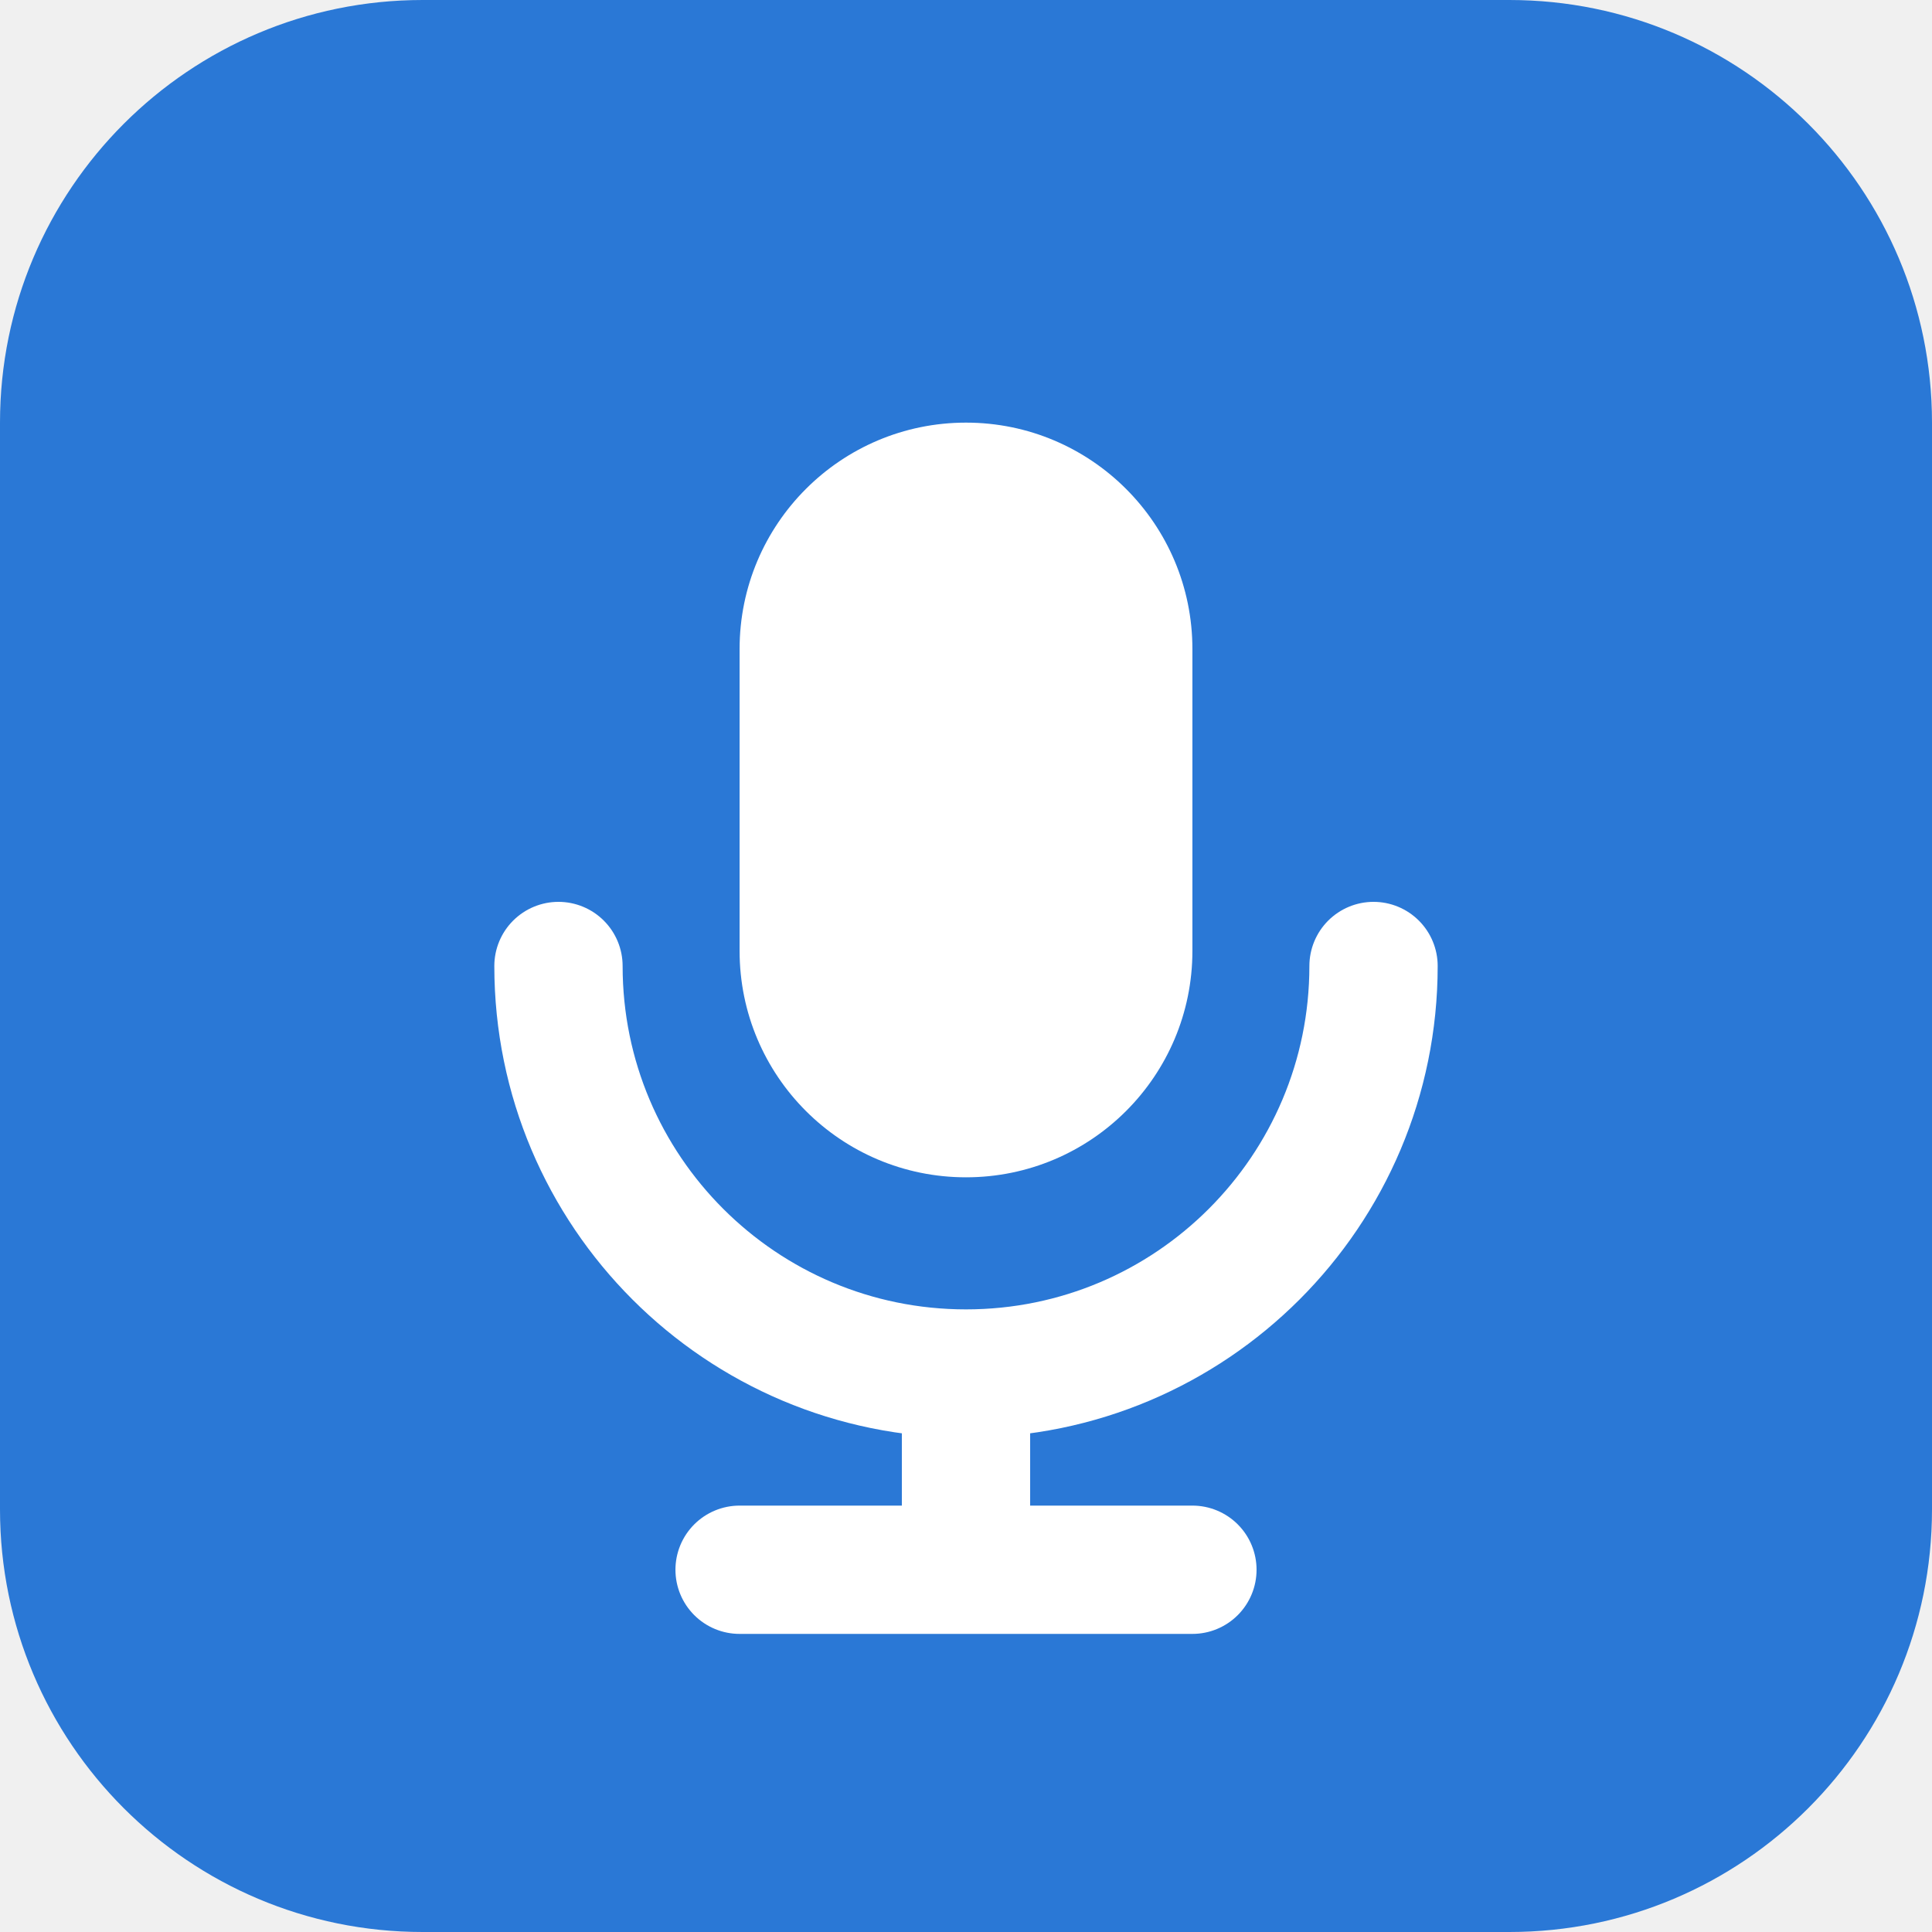
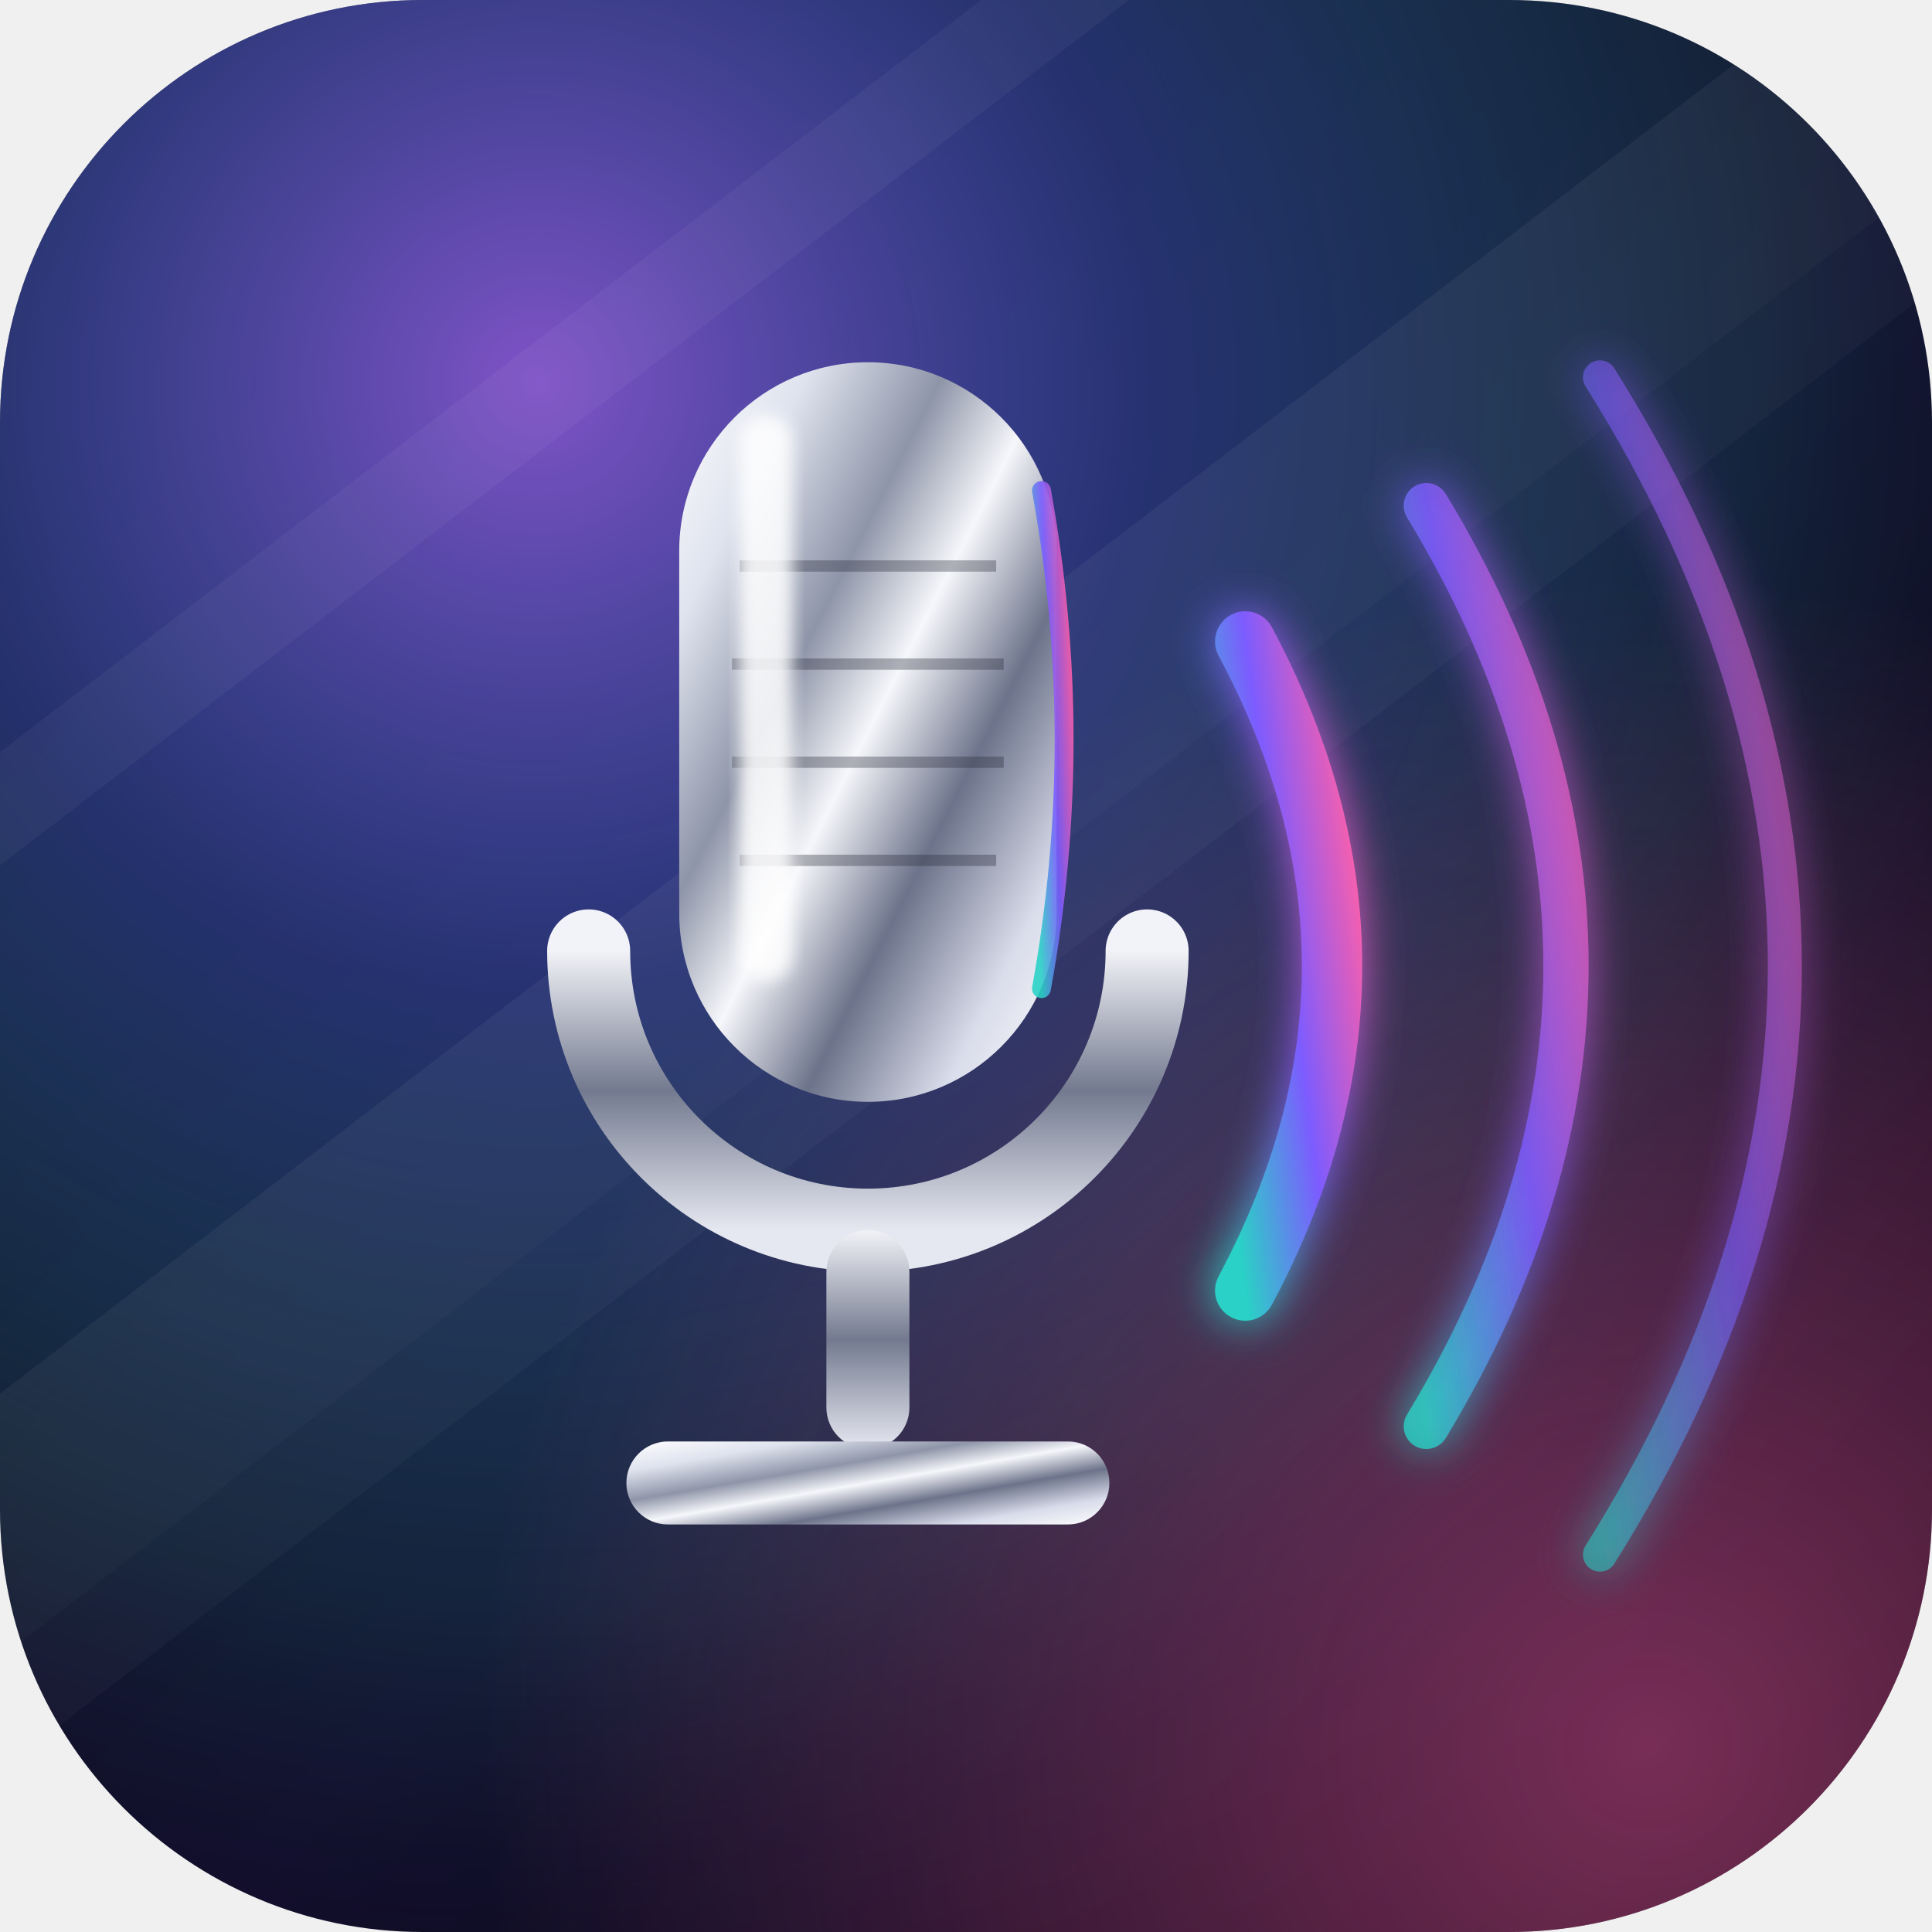
<svg xmlns="http://www.w3.org/2000/svg" viewBox="0 0 512 512">
-   <rect width="512" height="512" rx="112" fill="#2a78d6" />
-   <rect x="196" y="112" width="120" height="200" rx="60" fill="#fff" />
-   <path d="M148 256a108 108 0 0 0 216 0M256 364v52M196 416h120" stroke="#fff" stroke-width="34" fill="none" stroke-linecap="round" />
+   <defs>
+     <linearGradient id="bg" x1="0" y1="0" x2="1" y2="1">
+       <stop offset="0" stop-color="#0a0714" />
+       <stop offset="0.55" stop-color="#120b2a" />
+       <stop offset="1" stop-color="#05040b" />
+     </linearGradient>
+     <radialGradient id="bloom" cx="0.28" cy="0.2" r="0.9">
+       <stop offset="0" stop-color="#a66bff" stop-opacity="0.75" />
+       <stop offset="0.35" stop-color="#4f7cff" stop-opacity="0.35" />
+       <stop offset="0.7" stop-color="#2ad1c6" stop-opacity="0.12" />
+       <stop offset="1" stop-color="#000" stop-opacity="0" />
+     </radialGradient>
+     <radialGradient id="bloom2" cx="0.85" cy="0.9" r="0.6">
+       <stop offset="0" stop-color="#ff5ea8" stop-opacity="0.45" />
+       <stop offset="1" stop-color="#ff5ea8" stop-opacity="0" />
+     </radialGradient>
+     <linearGradient id="chrome" x1="0" y1="0" x2="1" y2="1">
+       <stop offset="0" stop-color="#ffffff" />
+       <stop offset="0.18" stop-color="#dfe3ee" />
+       <stop offset="0.36" stop-color="#8e95a8" />
+       <stop offset="0.5" stop-color="#f6f7fb" />
+       <stop offset="0.66" stop-color="#6c738a" />
+       <stop offset="0.84" stop-color="#d9dcea" />
+       <stop offset="1" stop-color="#ffffff" />
+     </linearGradient>
+     <linearGradient id="chromeDark" x1="0" y1="0" x2="0" y2="1">
+       <stop offset="0" stop-color="#f2f3f8" />
+       <stop offset="0.5" stop-color="#737a8f" />
+       <stop offset="1" stop-color="#e6e8f1" />
+     </linearGradient>
+     <linearGradient id="neon" x1="0" y1="1" x2="1" y2="0">
+       <stop offset="0" stop-color="#2ad1c6" />
+       <stop offset="0.5" stop-color="#7c5cff" />
+       <stop offset="1" stop-color="#ff5ea8" />
+     </linearGradient>
+     <filter id="glow" x="-30%" y="-30%" width="160%" height="160%">
+       <feGaussianBlur stdDeviation="6" result="b" />
+       <feMerge>
+         <feMergeNode in="b" />
+         <feMergeNode in="SourceGraphic" />
+       </feMerge>
+     </filter>
+     <filter id="soft" x="-20%" y="-20%" width="140%" height="140%">
+       <feGaussianBlur stdDeviation="2" />
+     </filter>
+     <clipPath id="tile">
+       <rect width="512" height="512" rx="112" />
+     </clipPath>
+   </defs>
+   <g clip-path="url(#tile)">
+     <rect width="512" height="512" fill="url(#bg)" />
+     <rect width="512" height="512" fill="url(#bloom)" />
+     <rect width="512" height="512" fill="url(#bloom2)" />
+     <path d="M-40 400 L560 -60 L560 10 L-40 470 Z" fill="#ffffff" opacity="0.05" />
+     <path d="M-40 470 L560 10 L560 40 L-40 500 Z" fill="#ffffff" opacity="0.03" />
+     <path d="M-40 230 L560 -230 L560 -200 L-40 260 Z" fill="#ffffff" opacity="0.04" />
+   </g>
+   <g fill="none" stroke="url(#neon)" stroke-linecap="round" filter="url(#glow)">
+     <path d="M330 170 q46 86 0 172" stroke-width="16" />
+     <path d="M378 134 q74 122 0 244" stroke-width="12" opacity="0.8" />
+     <path d="M424 100 q98 156 0 312" stroke-width="9" opacity="0.55" />
+   </g>
+   <path d="M156 252 a74 74 0 0 0 148 0" fill="none" stroke="url(#chromeDark)" stroke-width="22" stroke-linecap="round" />
+   <rect x="219" y="326" width="22" height="58" rx="11" fill="url(#chromeDark)" />
+   <rect x="166" y="382" width="128" height="22" rx="11" fill="url(#chrome)" />
+   <rect x="180" y="96" width="100" height="196" rx="50" fill="url(#chrome)" />
+   <g stroke="#2a2d3a" stroke-opacity="0.35" stroke-width="3">
+     <line x1="196" y1="150" x2="264" y2="150" />
+     <line x1="194" y1="176" x2="266" y2="176" />
+     <line x1="194" y1="202" x2="266" y2="202" />
+     <line x1="196" y1="228" x2="264" y2="228" />
+   </g>
+   <rect x="196" y="110" width="14" height="150" rx="7" fill="#ffffff" opacity="0.85" filter="url(#soft)" />
+   <path d="M276 130 q12 66 0 132" fill="none" stroke="url(#neon)" stroke-width="5" stroke-linecap="round" opacity="0.9" />
</svg>
